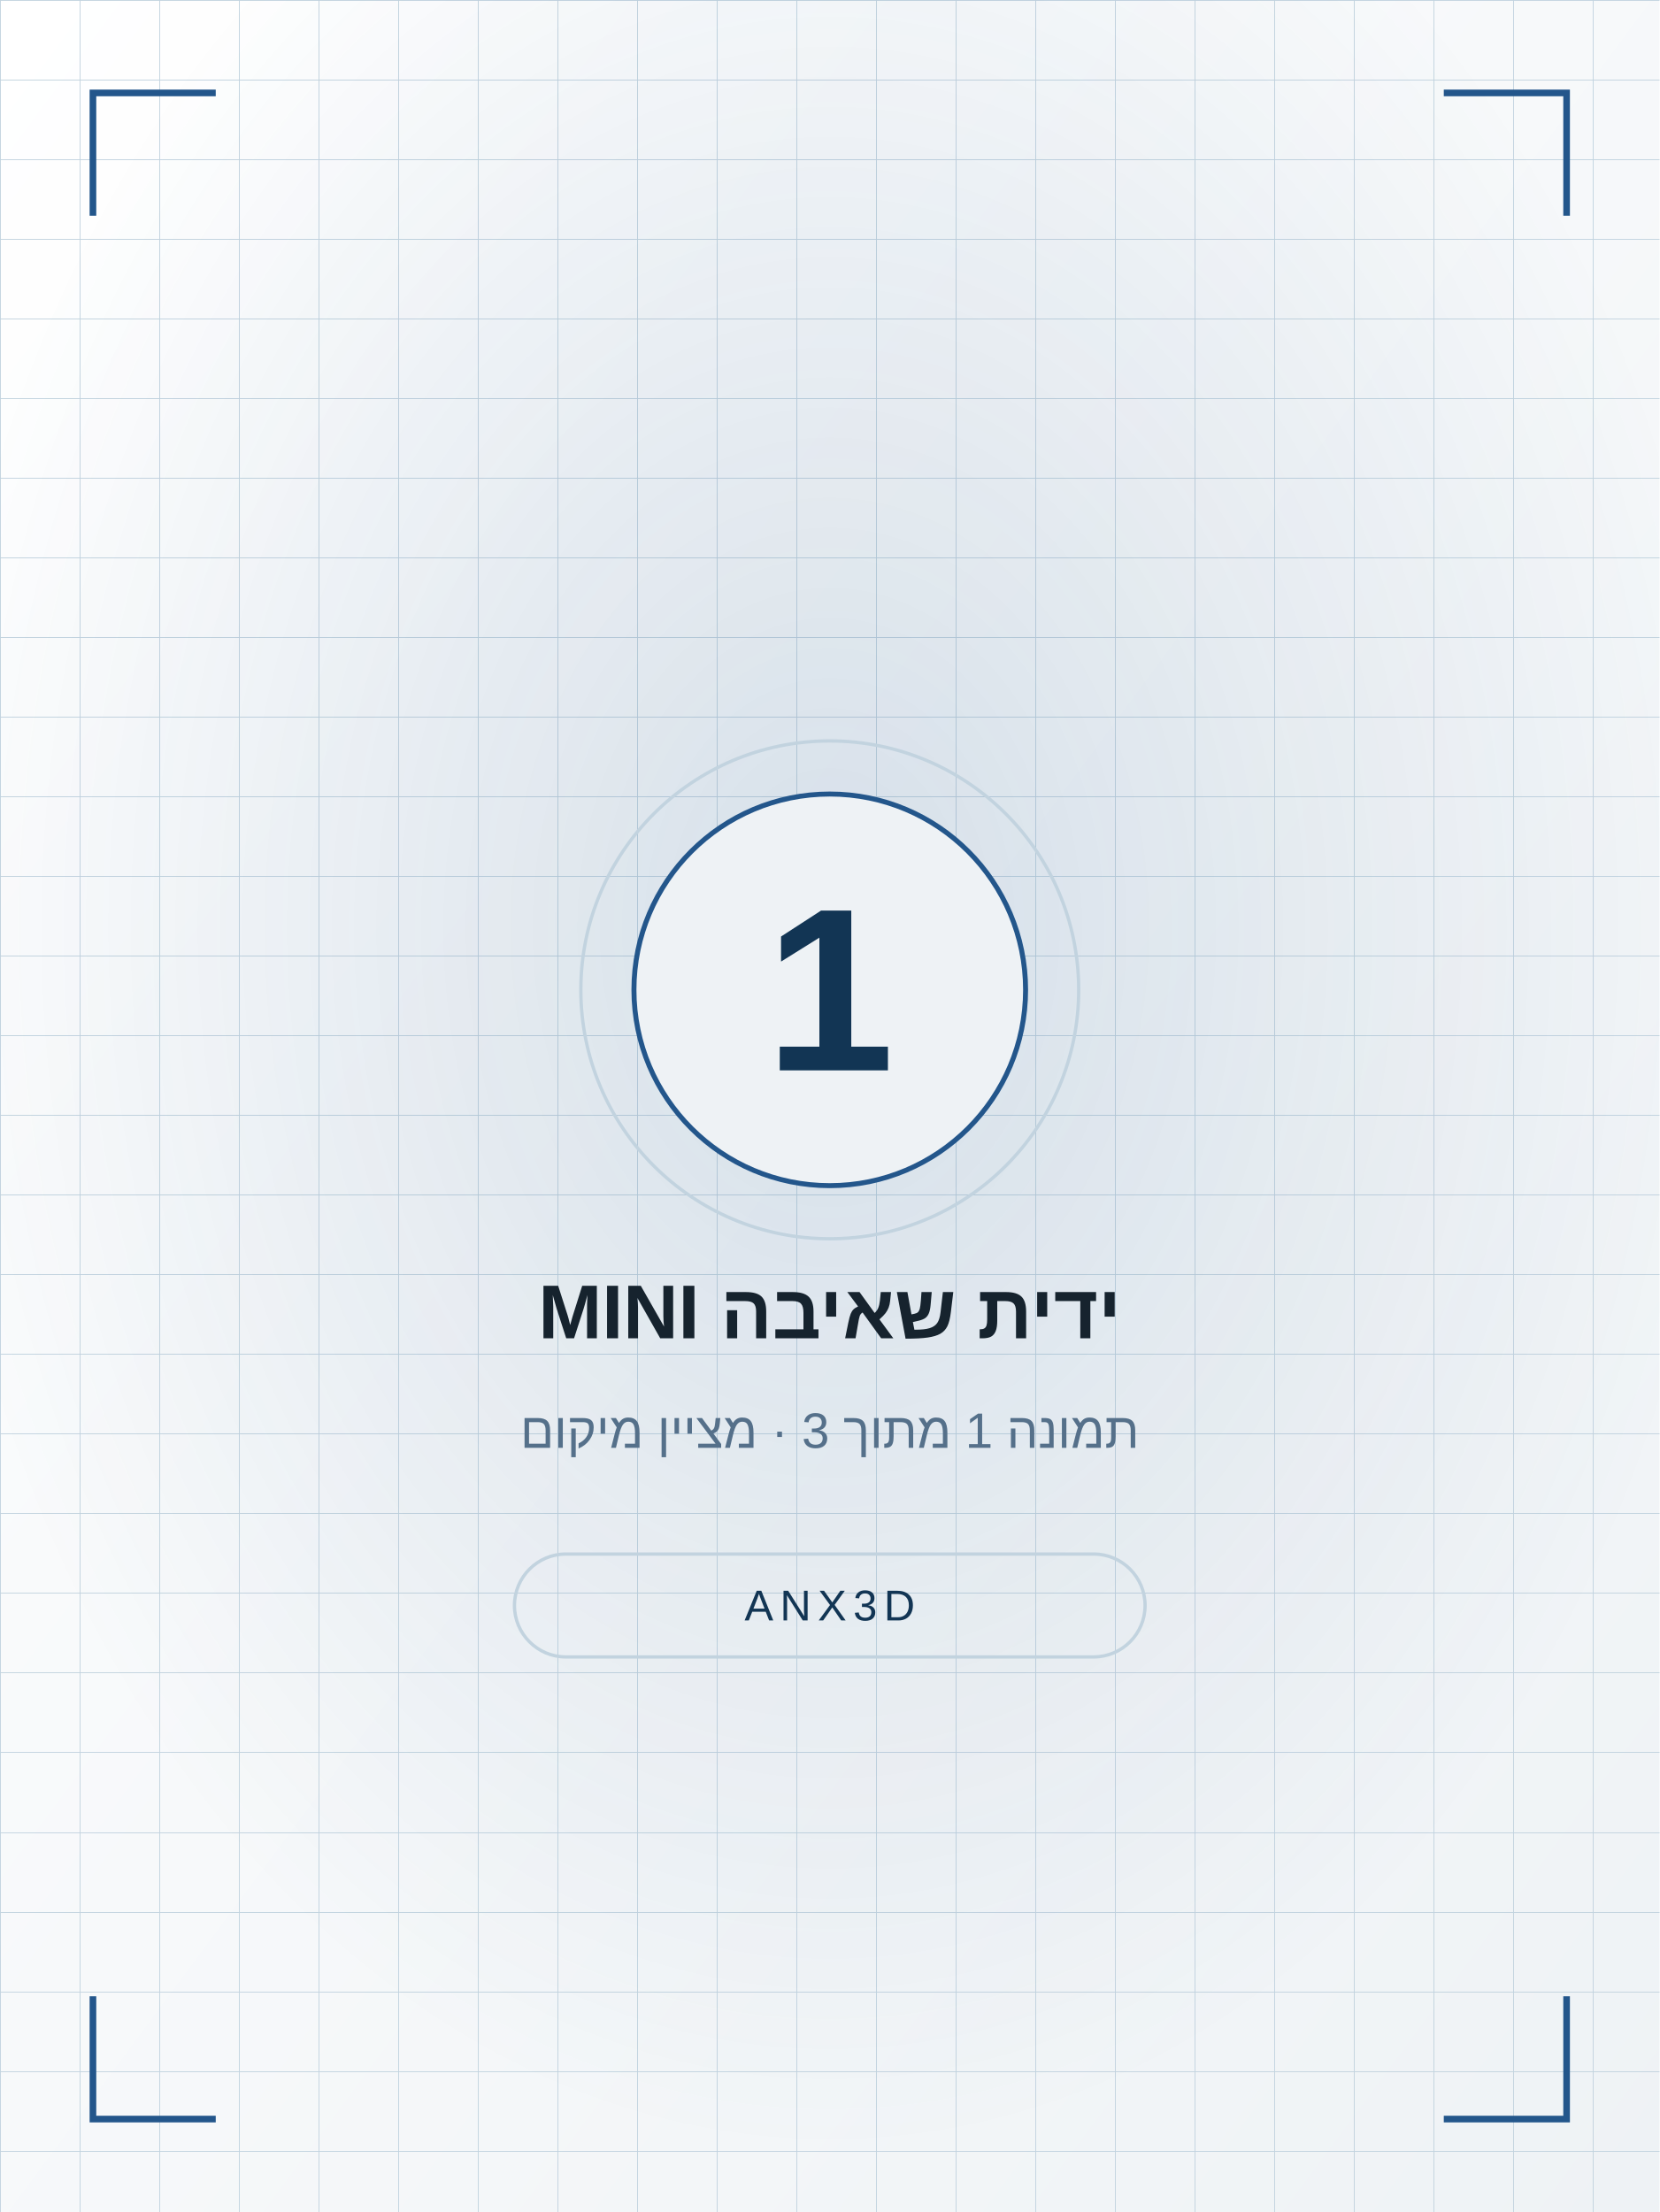
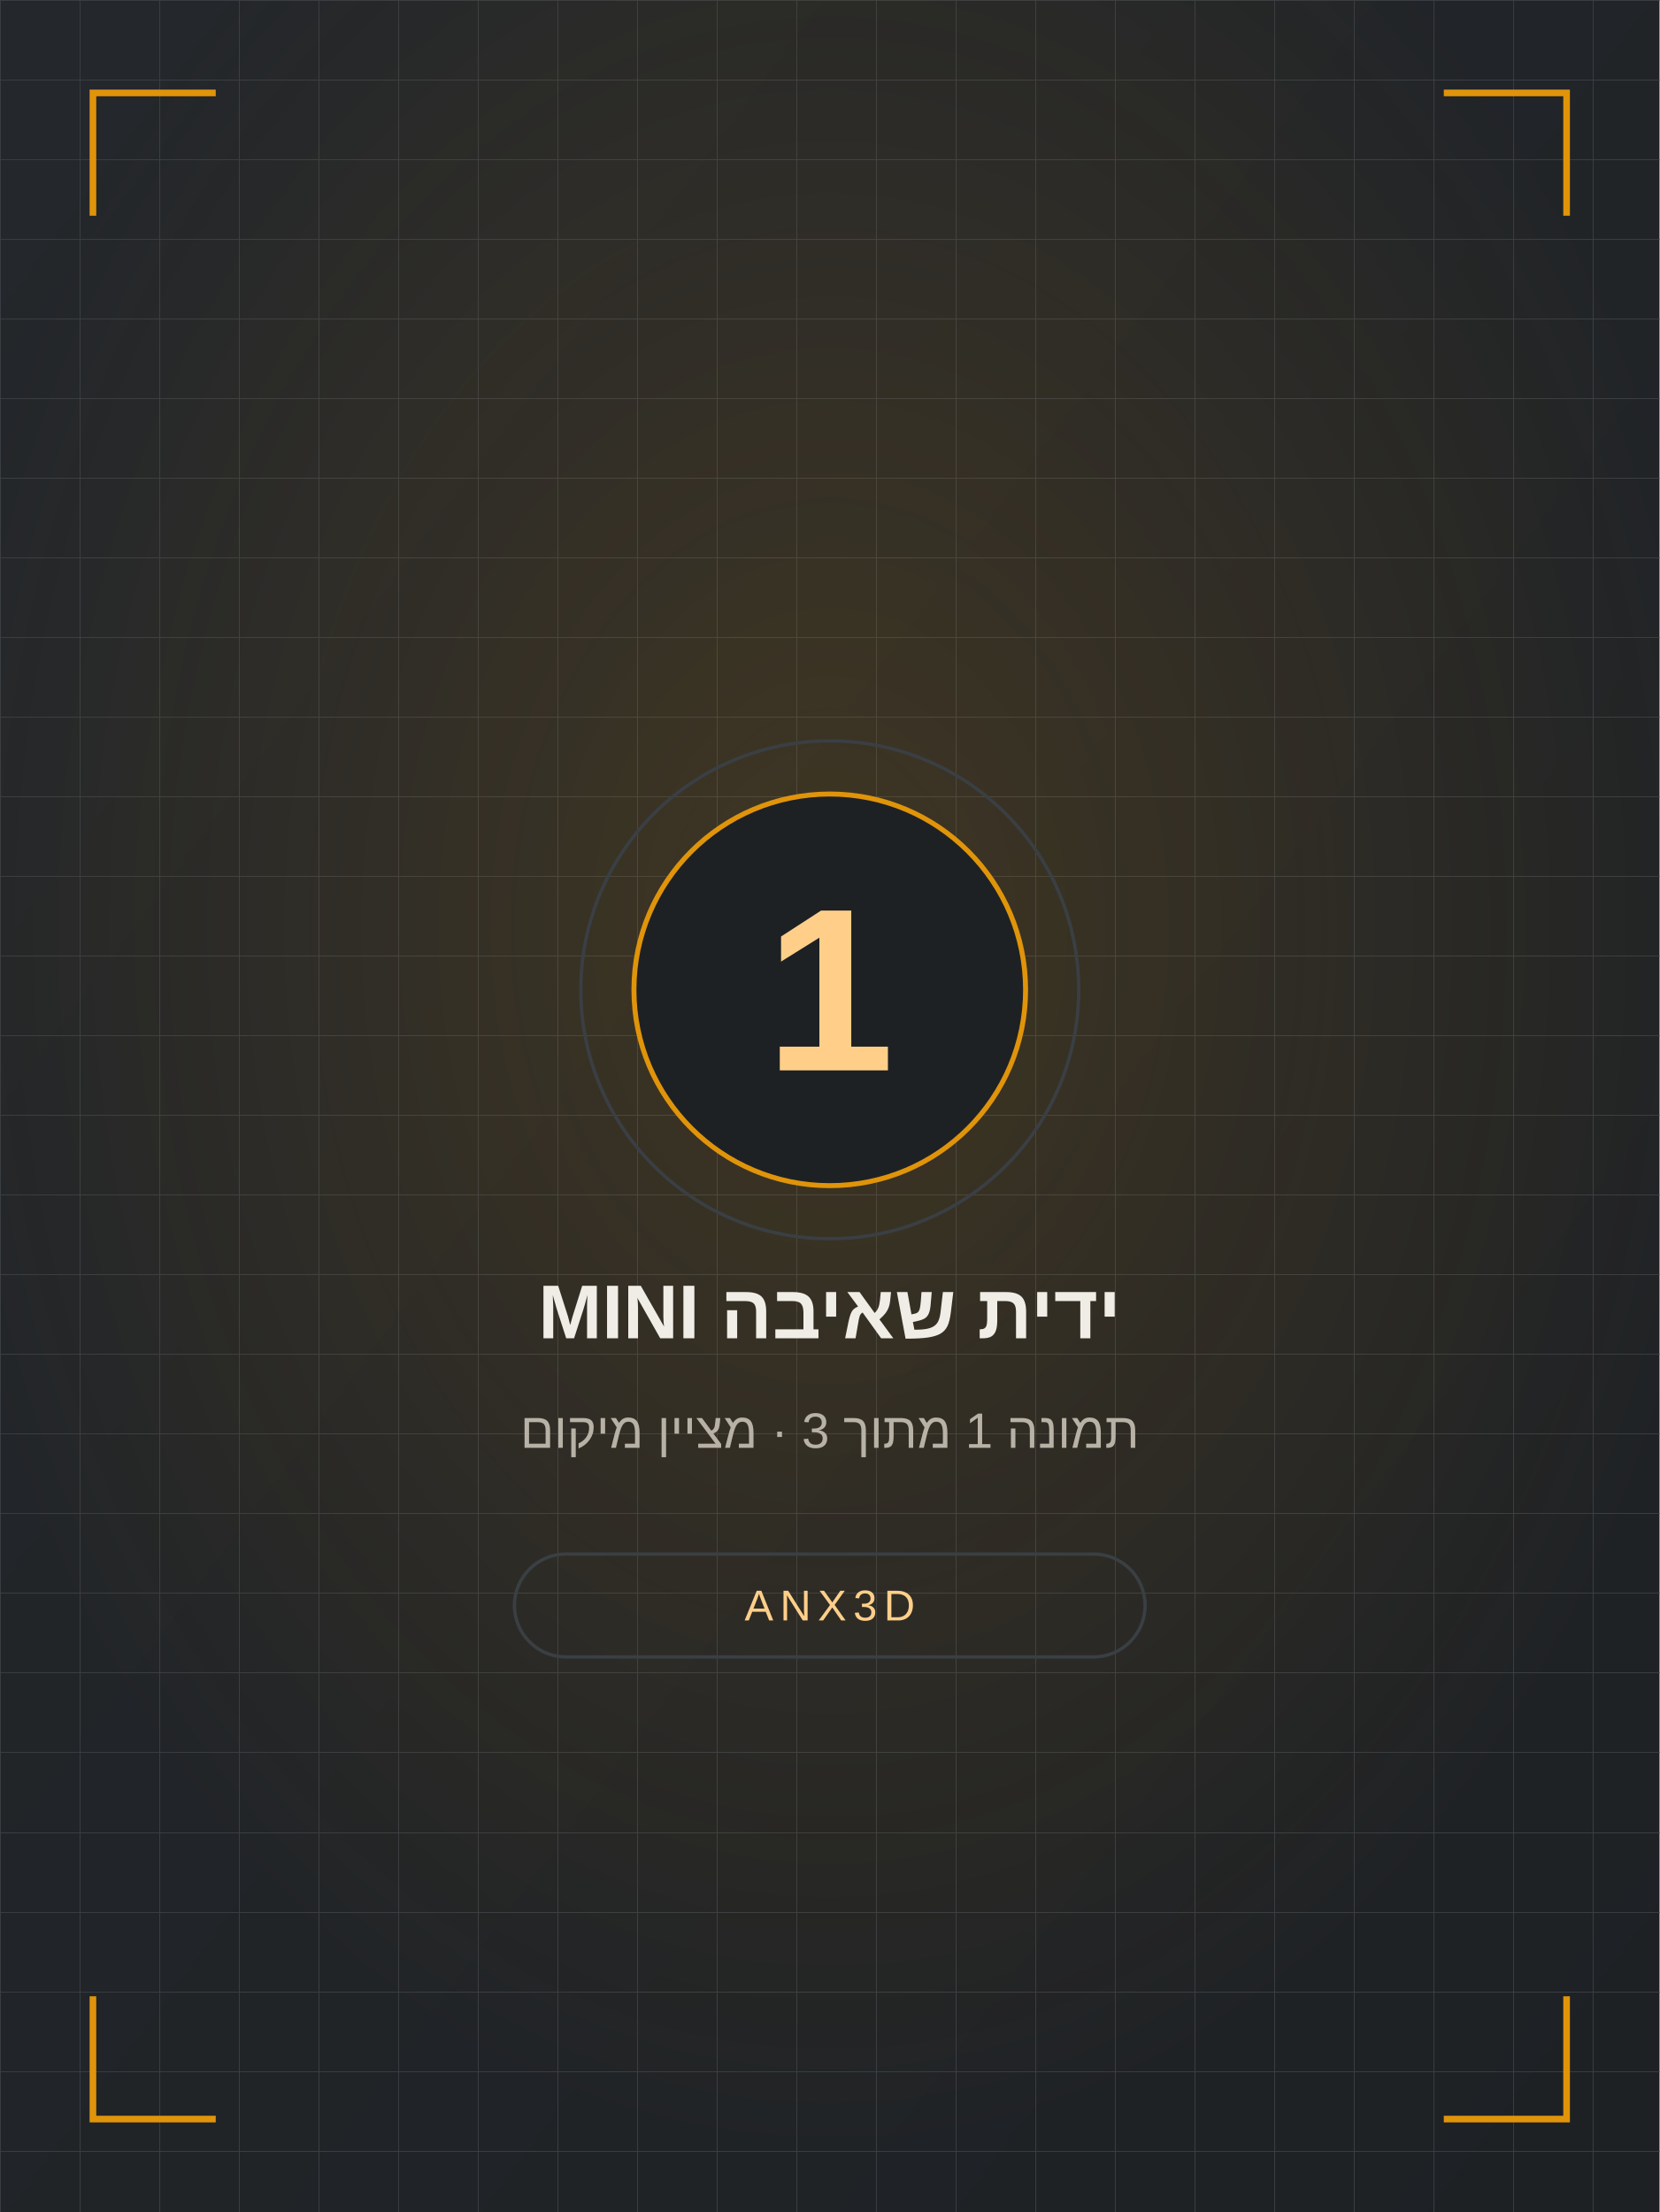
<svg xmlns="http://www.w3.org/2000/svg" width="1000" height="1333" viewBox="0 0 1000 1333" role="img" aria-label="ידית שאיבה MINI — תמונה 1 מתוך 3 (מציין מיקום)">
  <defs>
    <linearGradient id="bg" x1="0" y1="0" x2="1" y2="1">
-       <stop offset="0%" stop-color="#ffffff" />
-       <stop offset="100%" stop-color="#eef2f5" />
+       <stop offset="0%" stop-color="#24272b" />
+       <stop offset="100%" stop-color="#1e2124" />
    </linearGradient>
    <pattern id="grid" width="48" height="48" patternUnits="userSpaceOnUse">
-       <path d="M48 0H0V48" fill="none" stroke="#c2d3df" stroke-width="1" />
+       <path d="M48 0H0V48" fill="none" stroke="#3a3f44" stroke-width="1" />
    </pattern>
    <radialGradient id="glow" cx="50%" cy="42%" r="55%">
-       <stop offset="0%" stop-color="#23568b" stop-opacity="0.16" />
-       <stop offset="100%" stop-color="#23568b" stop-opacity="0" />
+       <stop offset="0%" stop-color="#e0940a" stop-opacity="0.16" />
+       <stop offset="100%" stop-color="#e0940a" stop-opacity="0" />
    </radialGradient>
  </defs>
  <rect width="1000" height="1333" fill="url(#bg)" />
  <rect width="1000" height="1333" fill="url(#grid)" />
  <rect width="1000" height="1333" fill="url(#glow)" />
-   <path d="M56 128V56h72" fill="none" stroke="#23568b" stroke-width="4" stroke-linecap="square" />
-   <path d="M872 56h72v72" fill="none" stroke="#23568b" stroke-width="4" stroke-linecap="square" />
-   <path d="M944 1205v72h-72" fill="none" stroke="#23568b" stroke-width="4" stroke-linecap="square" />
-   <path d="M128 1277H56v-72" fill="none" stroke="#23568b" stroke-width="4" stroke-linecap="square" />
-   <circle cx="500" cy="596.5" r="150" fill="none" stroke="#c2d3df" stroke-width="2" />
-   <circle cx="500" cy="596.5" r="118" fill="#eef2f5" stroke="#23568b" stroke-width="3" />
-   <text x="500" y="596.5" text-anchor="middle" dominant-baseline="central" font-family="Heebo, Arial, sans-serif" font-size="140" font-weight="700" fill="#123554">1</text>
-   <text x="500" y="806.5" text-anchor="middle" direction="rtl" font-family="Heebo, Arial, sans-serif" font-size="46" font-weight="700" fill="#16232e">ידית שאיבה MINI</text>
-   <text x="500" y="872.5" text-anchor="middle" direction="rtl" font-family="Heebo, Arial, sans-serif" font-size="30" fill="#55708a">תמונה 1 מתוך 3 · מציין מיקום</text>
-   <rect x="310" y="936.5" width="380" height="62" rx="31" fill="none" stroke="#c2d3df" stroke-width="2" />
-   <text x="500" y="967.5" text-anchor="middle" dominant-baseline="central" font-family="Heebo, Arial, sans-serif" font-size="26" letter-spacing="4" fill="#123554">ANX3D</text>
+   <path d="M56 128V56h72" fill="none" stroke="#e0940a" stroke-width="4" stroke-linecap="square" />
+   <path d="M872 56h72v72" fill="none" stroke="#e0940a" stroke-width="4" stroke-linecap="square" />
+   <path d="M944 1205v72h-72" fill="none" stroke="#e0940a" stroke-width="4" stroke-linecap="square" />
+   <path d="M128 1277H56v-72" fill="none" stroke="#e0940a" stroke-width="4" stroke-linecap="square" />
+   <circle cx="500" cy="596.5" r="150" fill="none" stroke="#3a3f44" stroke-width="2" />
+   <circle cx="500" cy="596.5" r="118" fill="#1e2124" stroke="#e0940a" stroke-width="3" />
+   <text x="500" y="596.5" text-anchor="middle" dominant-baseline="central" font-family="Heebo, Arial, sans-serif" font-size="140" font-weight="700" fill="#ffcf8a">1</text>
+   <text x="500" y="806.5" text-anchor="middle" direction="rtl" font-family="Heebo, Arial, sans-serif" font-size="46" font-weight="700" fill="#f0ede6">ידית שאיבה MINI</text>
+   <text x="500" y="872.5" text-anchor="middle" direction="rtl" font-family="Heebo, Arial, sans-serif" font-size="30" fill="#b8b2a6">תמונה 1 מתוך 3 · מציין מיקום</text>
+   <rect x="310" y="936.5" width="380" height="62" rx="31" fill="none" stroke="#3a3f44" stroke-width="2" />
+   <text x="500" y="967.5" text-anchor="middle" dominant-baseline="central" font-family="Heebo, Arial, sans-serif" font-size="26" letter-spacing="4" fill="#ffcf8a">ANX3D</text>
</svg>
